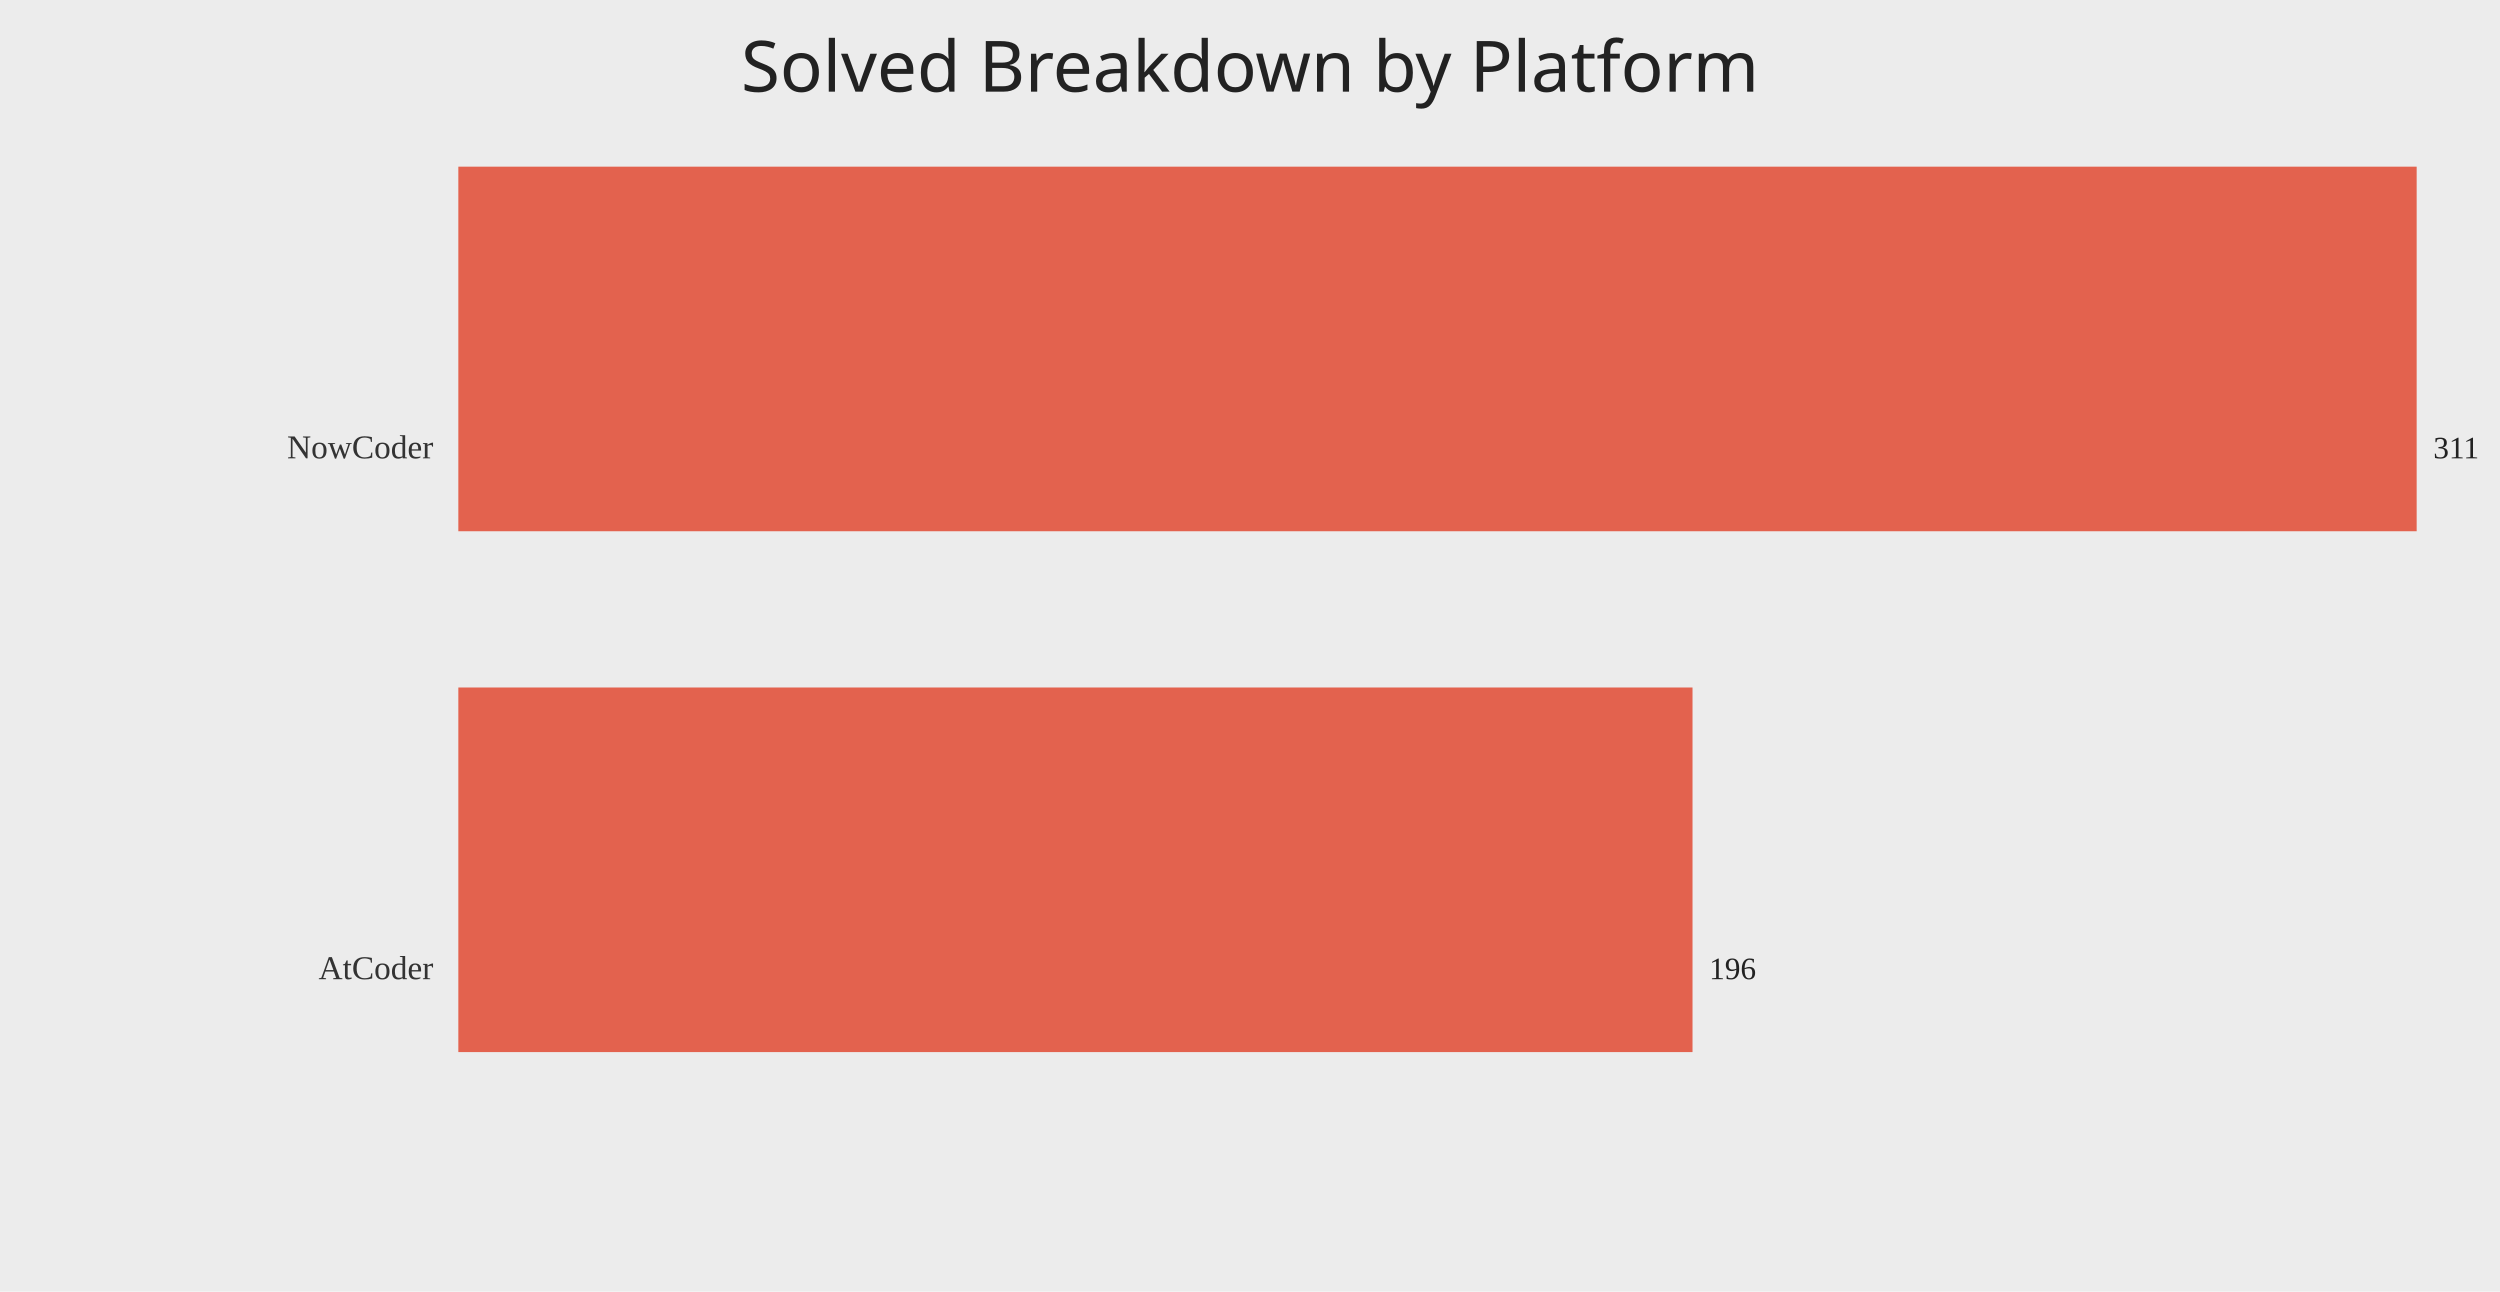
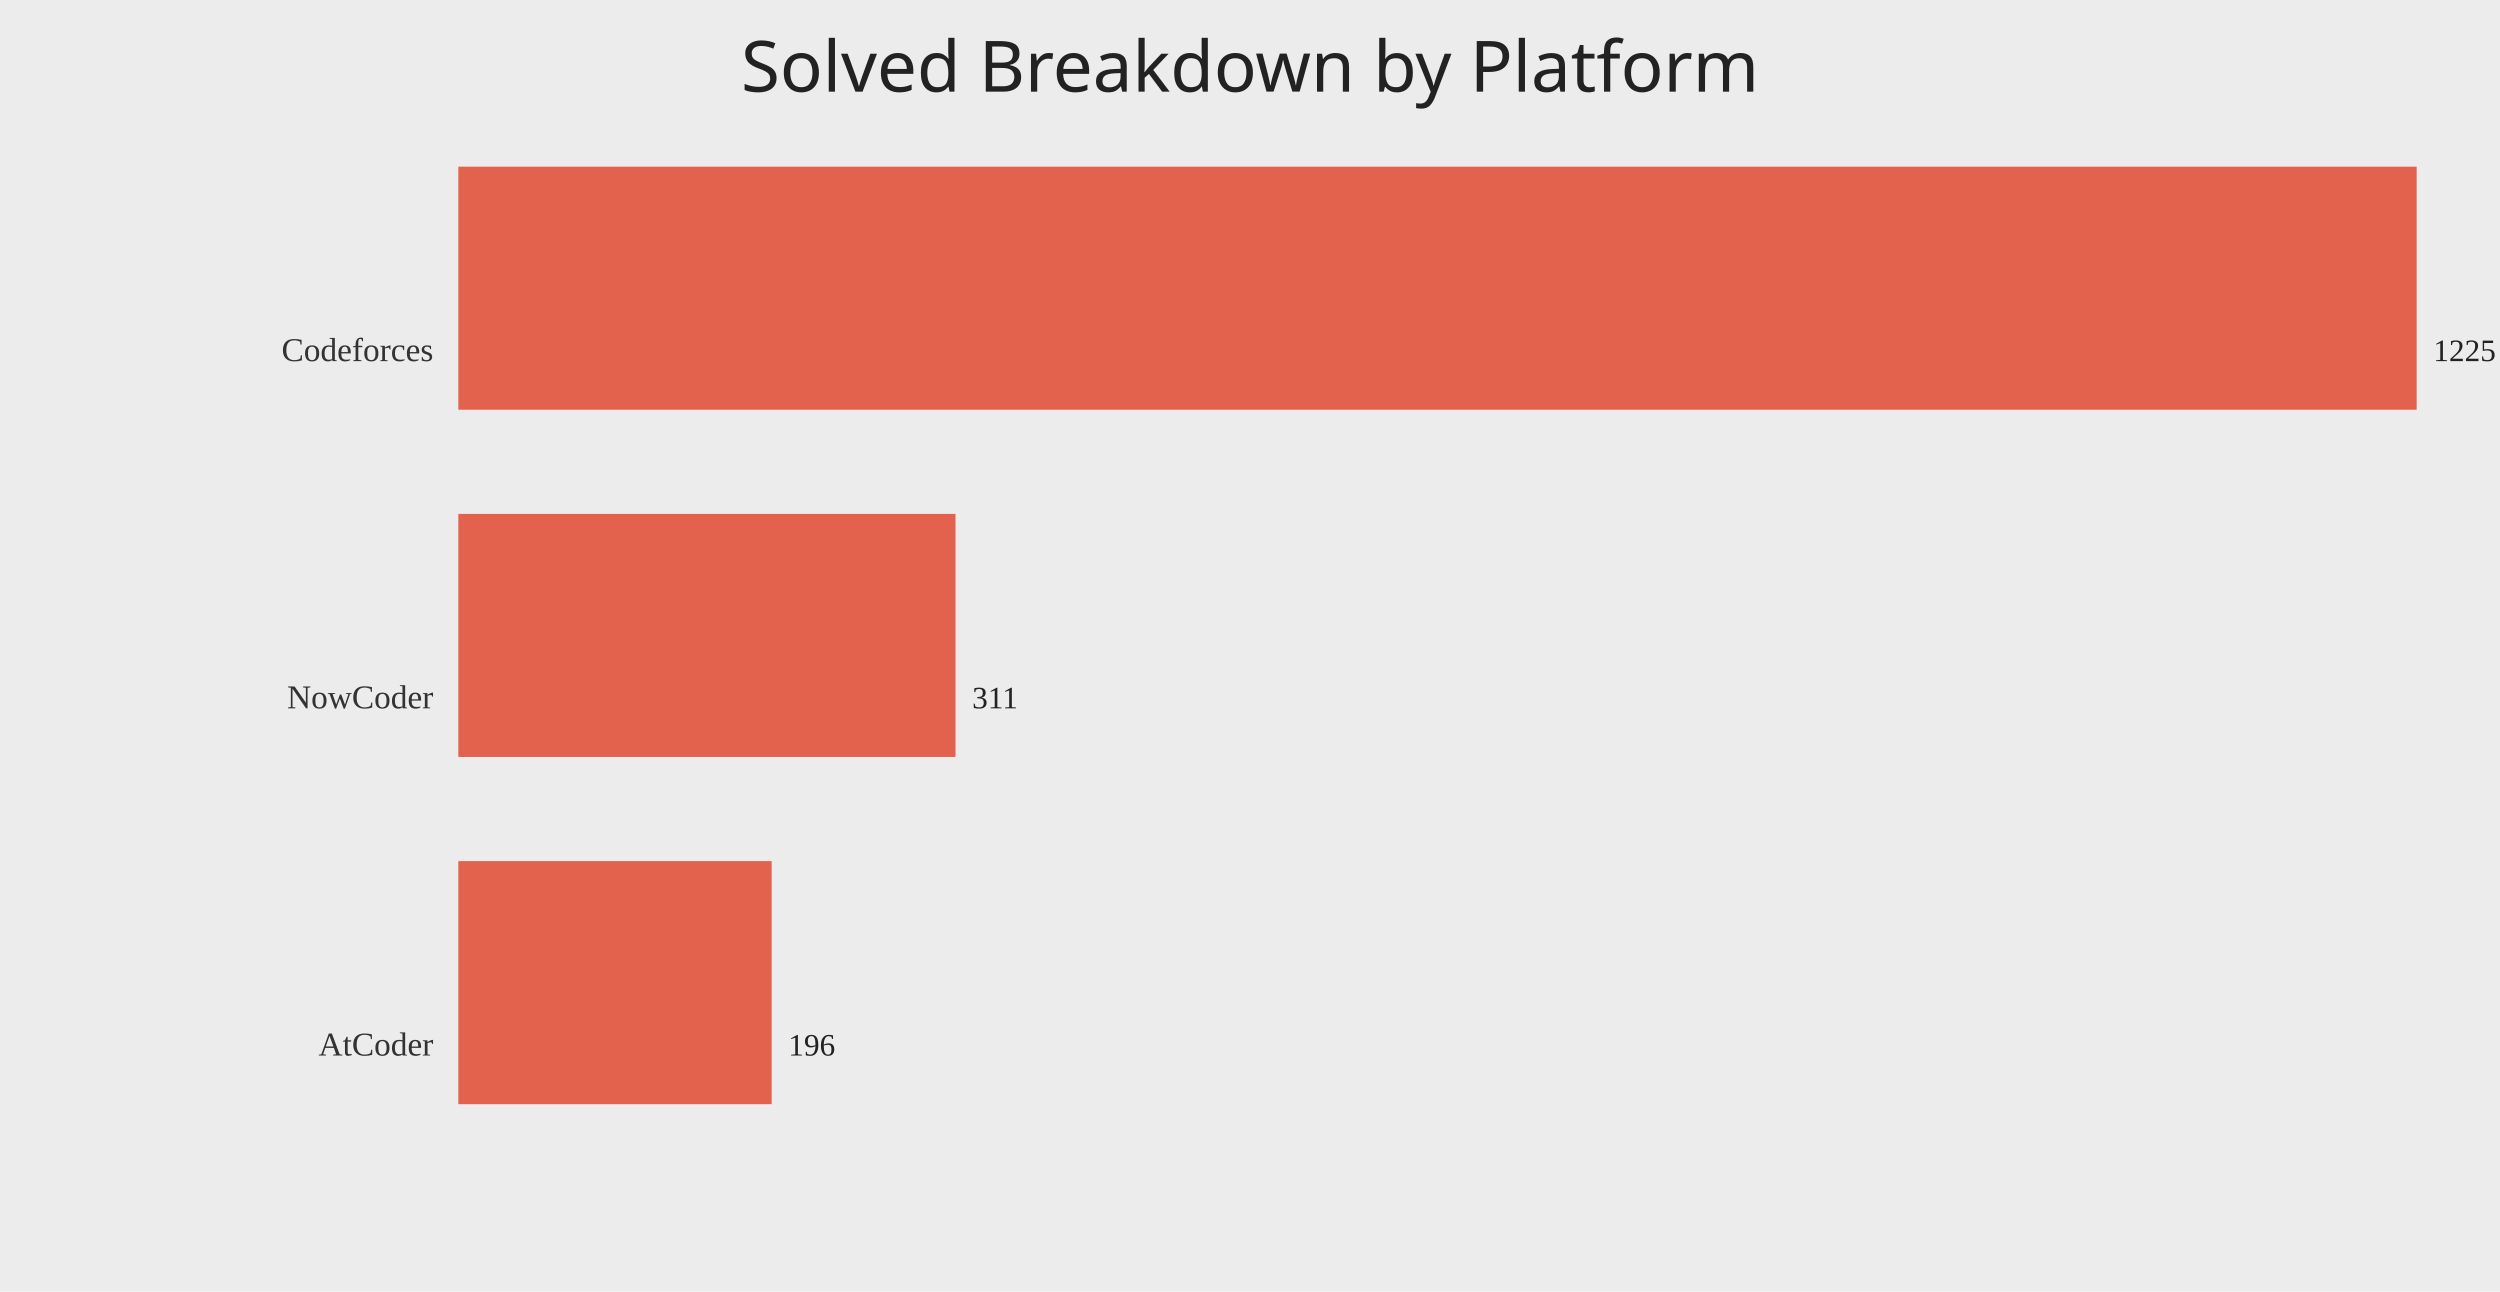
<svg xmlns="http://www.w3.org/2000/svg" width="1200" height="620">
  <rect width="100%" height="100%" fill="#ececec" />
  <text x="50%" y="44" text-anchor="middle" fill="#222" font-size="34" font-family="Comic Sans MS, Segoe UI">Solved Breakdown by Platform</text>
-   <text x="208" y="220.00" text-anchor="end" fill="#333" font-size="16">NowCoder</text>
-   <rect x="220" y="80.00" width="940.00" height="175.00" fill="#e24a33" opacity="0.85" />
-   <text x="1168.00" y="220.00" fill="#222" font-size="15">311</text>
-   <text x="208" y="470.00" text-anchor="end" fill="#333" font-size="16">AtCoder</text>
-   <rect x="220" y="330.00" width="592.41" height="175.00" fill="#e24a33" opacity="0.85" />
-   <text x="820.41" y="470.00" fill="#222" font-size="15">196</text>
+   <text x="208" y="173.33" text-anchor="end" fill="#333" font-size="16">Codeforces</text>
+   <rect x="220" y="80.00" width="940.00" height="116.67" fill="#e24a33" opacity="0.85" />
+   <text x="1168.00" y="173.33" fill="#222" font-size="15">1225</text>
+   <text x="208" y="340.00" text-anchor="end" fill="#333" font-size="16">NowCoder</text>
+   <rect x="220" y="246.67" width="238.64" height="116.67" fill="#e24a33" opacity="0.85" />
+   <text x="466.64" y="340.00" fill="#222" font-size="15">311</text>
+   <text x="208" y="506.67" text-anchor="end" fill="#333" font-size="16">AtCoder</text>
+   <rect x="220" y="413.33" width="150.40" height="116.67" fill="#e24a33" opacity="0.85" />
+   <text x="378.40" y="506.67" fill="#222" font-size="15">196</text>
</svg>
